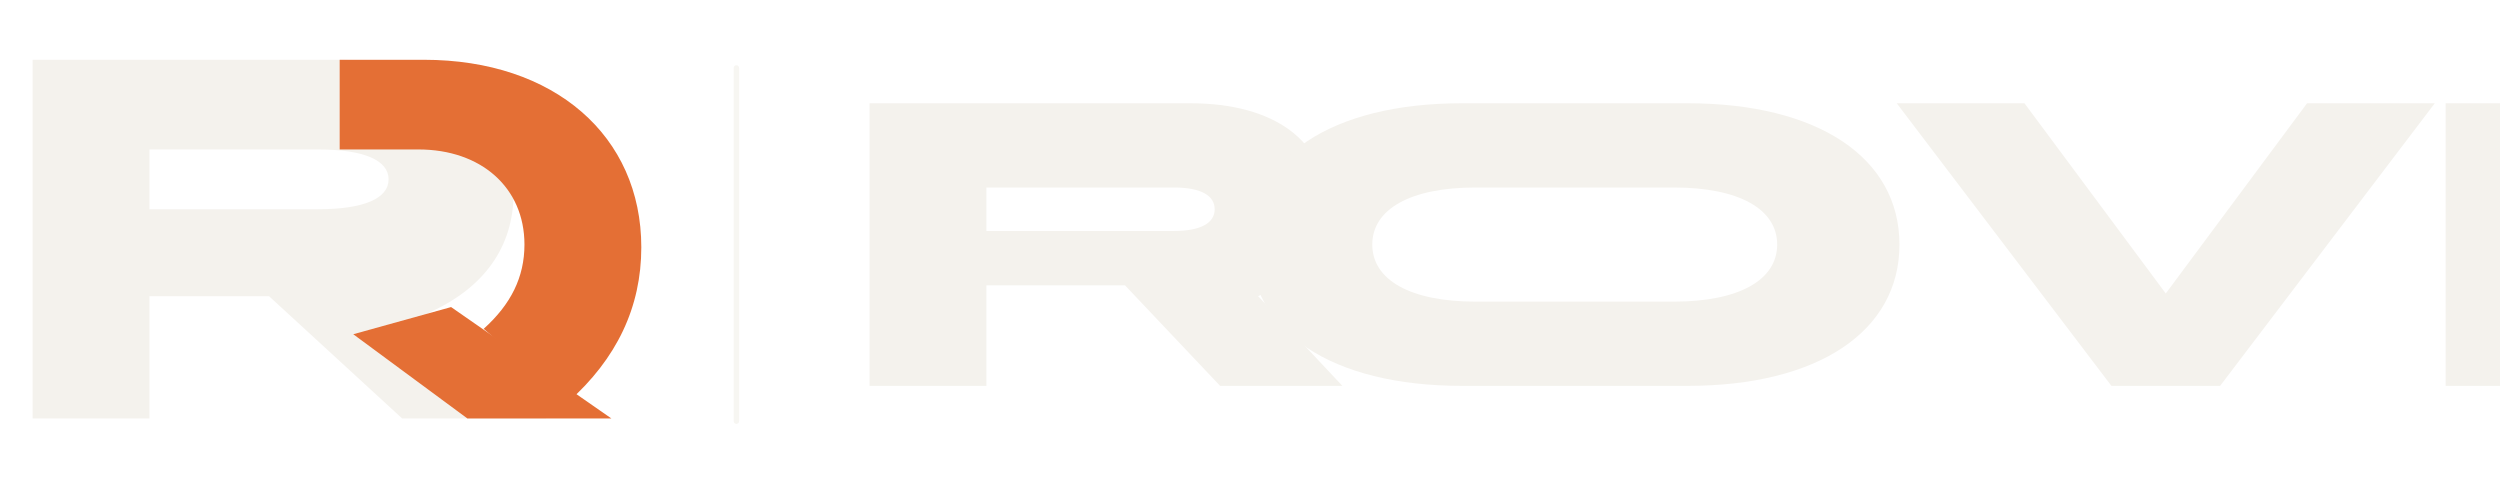
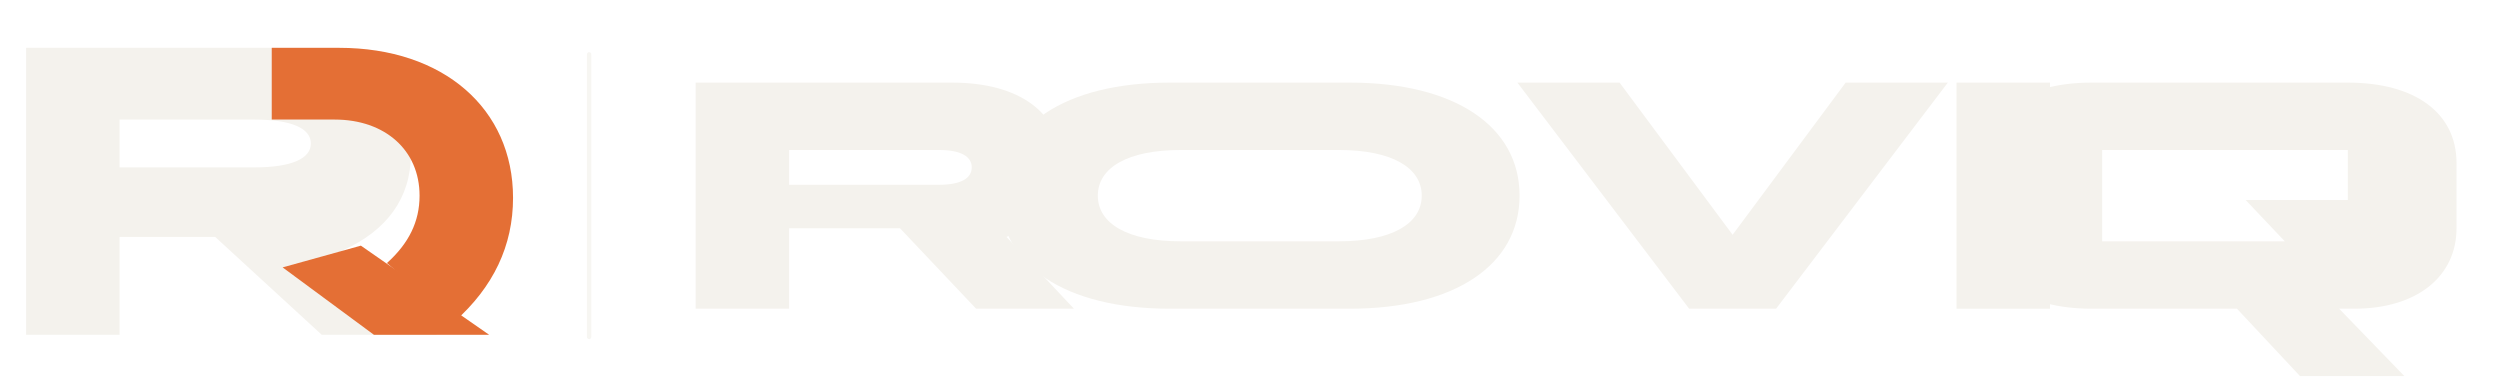
- <svg xmlns="http://www.w3.org/2000/svg" viewBox="0 0 920 180" role="img" aria-labelledby="title desc" preserveAspectRatio="xMinYMid meet">
+ <svg xmlns="http://www.w3.org/2000/svg" viewBox="0 0 1150 180" role="img" aria-labelledby="title desc" preserveAspectRatio="xMinYMid meet">
  <g transform="translate(12 22)">
    <path fill="#F4F2ED" d="M0 0h112c39 0 65 19 65 49 0 20-11 35-31 44l43 39h-53l-49-45H43v45H0V0zm43 33v22h62c17 0 26-4 26-11s-9-11-26-11H43z" />
    <path fill="#E46F35" d="M113 0h31c48 0 80 28 80 69 0 22-9 41-27 57l-31-27c10-9 15-19 15-31 0-21-16-35-39-35h-29V0z" />
    <path fill="#E46F35" d="M154 91l59 41h-53l-42-31z" />
  </g>
  <rect x="270" y="24" width="2" height="132" rx="1" fill="#F4F2ED" opacity=".72" />
  <g fill="#F4F2ED" transform="translate(320 38)">
    <path d="M0 0h118c31 0 50 14 50 37 0 15-9 27-25 34l31 33h-45l-35-37H43v37H0V0zm43 31v16h69c10 0 15-3 15-8s-5-8-15-8H43z" />
    <path d="M218 0h83c48 0 78 20 78 52s-30 52-78 52h-83c-48 0-78-20-78-52S170 0 218 0zm5 31c-24 0-38 8-38 21s14 21 38 21h73c24 0 38-8 38-21s-14-21-38-21h-73z" />
    <path d="M378 0h47l52 70 52-70h47l-79 104h-40L378 0z" />
    <path d="M580 0h43v104h-43z" />
    <path d="M642 0h118c31 0 50 14 50 37v30c0 22-18 37-47 37h-7l30 31h-48l-29-31h-67c-31 0-50-14-50-37V37c0-23 19-37 50-37zm5 31v42h84l-18-19h47V31h-113z" />
  </g>
</svg>
